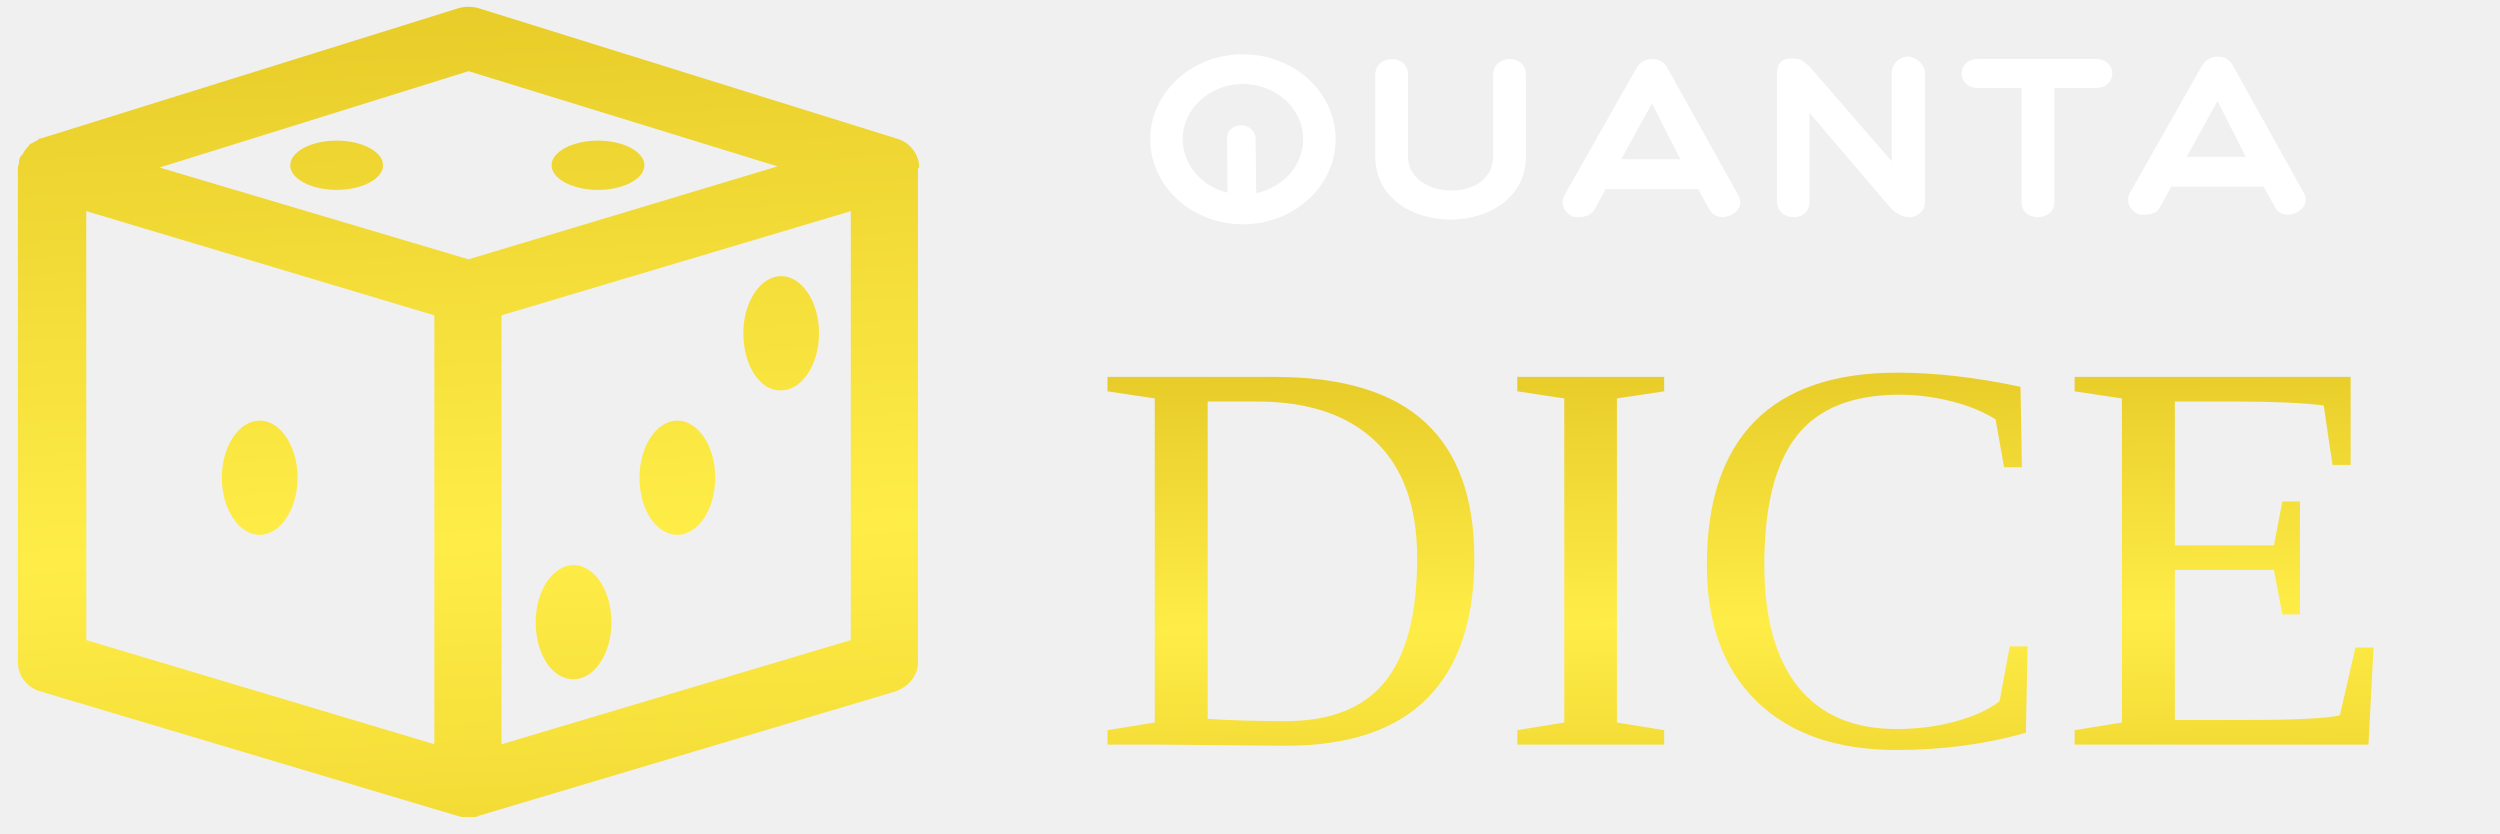
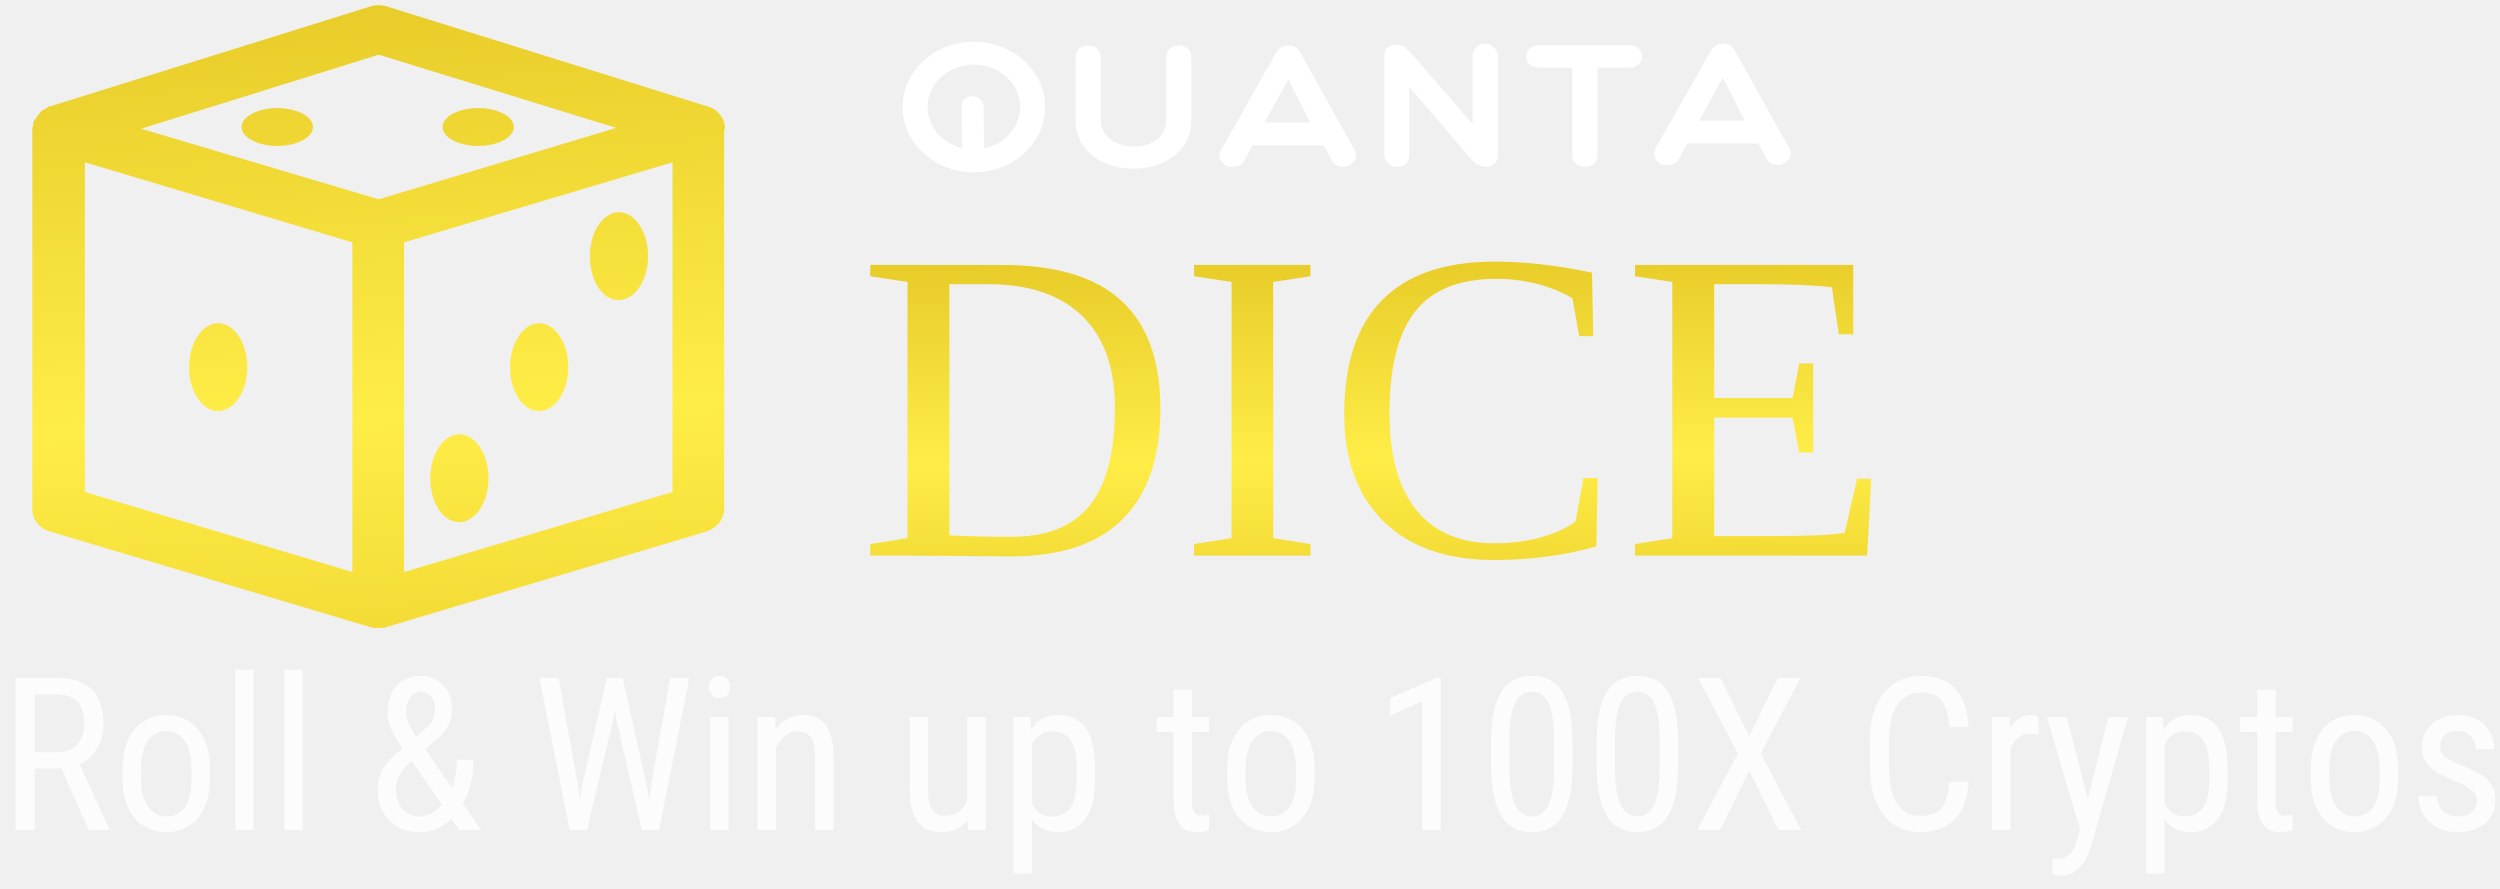
- <svg xmlns="http://www.w3.org/2000/svg" width="138" height="46" viewBox="0 0 138 46">
+ <svg xmlns="http://www.w3.org/2000/svg" width="152px" height="54px" viewBox="0 0 152 54" version="1.1">
  <defs>
-     <linearGradient id="a" x1="69.897%" x2="82.593%" y1="-63.167%" y2="174.463%">
-       <stop offset="0%" stop-color="#D3AE0D" />
-       <stop offset="53.769%" stop-color="#FFED47" />
-       <stop offset="100%" stop-color="#DAB511" />
-       <stop offset="100%" stop-color="#D9B310" />
+     <linearGradient x1="69.897%" y1="-63.167%" x2="82.593%" y2="174.463%" id="linearGradient-1">
+       <stop stop-color="#D3AE0D" offset="0%" />
+       <stop stop-color="#FFED47" offset="53.769%" />
+       <stop stop-color="#DAB511" offset="100%" />
+       <stop stop-color="#D9B310" offset="100%" />
    </linearGradient>
  </defs>
-   <g fill="none" fill-rule="evenodd">
-     <g fill="#FFF">
-       <path d="M88.038 11.533c-.22.424-.732.511-1.23.424-.442-.224-.719-.674-.442-1.197l3.967-6.998c.373-.661 1.369-.686 1.714 0l3.898 6.998c.567.973-1.105 1.746-1.603.773l-.608-1.098h-5.101l-.595 1.098zm1.452-2.744h3.262L91.19 5.708l-1.7 3.08zM98.087 11.115v-6.99c0-.455.11-.898.823-.898.494 0 .603.114.974.443l4.538 5.233V3.998c0-.417.398-.872.864-.872.493 0 .973.455.973.872v7.117c0 .557-.37.772-.726.873-.48 0-.713-.101-1.111-.443l-4.538-5.31v4.88c0 .557-.37.873-.864.873s-.933-.316-.933-.873zM111.587 11.163V4.855h-2.405c-1.195 0-1.195-1.598 0-1.598h6.5c1.223 0 1.223 1.598 0 1.598h-2.281v6.308c0 1.087-1.814 1.112-1.814 0zM82.423 8.626V4.12c0-1.107 1.806-1.195 1.806 0v4.506c0 4.656-8.314 4.656-8.314 0V4.12c0-1.12 1.806-1.17 1.806 0v4.506c0 2.453 4.702 2.602 4.702 0zM119.254 11.403c-.221.424-.733.511-1.23.424-.443-.225-.72-.674-.443-1.198l3.968-6.998c.373-.66 1.368-.686 1.714 0l3.898 6.998c.567.973-1.106 1.747-1.603.774l-.609-1.098h-5.1l-.595 1.098zm1.452-2.745h3.262l-1.562-3.08-1.7 3.08zM68.61 12.379c-2.826 0-5.117-2.1-5.117-4.692 0-2.59 2.29-4.691 5.116-4.691 2.826 0 5.117 2.1 5.117 4.691 0 2.591-2.291 4.692-5.117 4.692zm0-1.642c1.836 0 3.325-1.366 3.325-3.05 0-1.684-1.49-3.05-3.326-3.05s-3.325 1.366-3.325 3.05c0 1.684 1.489 3.05 3.325 3.05z" />
-       <path d="M67.728 7.64c-.015-.394.327-.719.763-.724.437-.006.803.309.817.704l.04 3.437c.015.395-.327.72-.763.725-.437.006-.802-.31-.817-.704l-.04-3.437z" />
+   <g id="Dice" stroke="none" stroke-width="1" fill="none" fill-rule="evenodd">
+     <g id="quanta_dice" transform="translate(-32, -10)">
+       <g id="header">
+         <g id="logo" transform="translate(31.83218, 10)">
+           <g transform="translate(54.66148, 2.155458)" fill="#FFFFFF" id="Group-34">
+             <g transform="translate(0.371019, 0.306014)">
+               <g id="quanta" transform="translate(0.014563, 0.074786)">
+                 <path d="M20.779,7.227 C20.592,7.586 20.159,7.66 19.738,7.586 C19.363,7.396 19.129,7.016 19.363,6.573 L22.722,0.648 C23.038,0.089 23.881,0.068 24.173,0.648 L27.473,6.573 C27.953,7.396 26.537,8.051 26.116,7.227 L25.601,6.298 L21.283,6.298 L20.779,7.227 Z M22.008,4.904 L24.77,4.904 L23.448,2.296 L22.008,4.904 Z" id="Combined-Shape-Copy-67" />
+                 <path d="M29.287,6.874 L29.287,0.956 C29.287,0.57 29.38,0.196 29.983,0.196 C30.401,0.196 30.494,0.292 30.807,0.57 L34.649,5.001 L34.649,0.849 C34.649,0.496 34.986,0.11 35.381,0.11 C35.799,0.11 36.205,0.496 36.205,0.849 L36.205,6.874 C36.205,7.345 35.891,7.527 35.59,7.612 C35.183,7.612 34.986,7.527 34.649,7.238 L30.807,2.743 L30.807,6.874 C30.807,7.345 30.494,7.612 30.076,7.612 C29.658,7.612 29.287,7.345 29.287,6.874 Z" id="Path-Copy-22" />
+                 <path d="M40.715,6.914 L40.715,1.574 L38.679,1.574 C37.667,1.574 37.667,0.221 38.679,0.221 L44.182,0.221 C45.217,0.221 45.217,1.574 44.182,1.574 L42.251,1.574 L42.251,6.914 C42.251,7.834 40.715,7.855 40.715,6.914 Z" id="Path-Copy-21" />
+                 <path d="M16.025,4.767 L16.025,0.952 C16.025,0.014 17.554,-0.06 17.554,0.952 L17.554,4.767 C17.554,8.708 10.516,8.708 10.516,4.767 L10.516,0.952 C10.516,0.004 12.045,-0.039 12.045,0.952 L12.045,4.767 C12.045,6.843 16.025,6.969 16.025,4.767 Z" id="UANTA-Copy-16" />
+                 <path d="M47.206,7.117 C47.019,7.476 46.586,7.55 46.164,7.476 C45.79,7.286 45.556,6.906 45.79,6.462 L49.149,0.538 C49.465,-0.022 50.307,-0.043 50.6,0.538 L53.9,6.462 C54.38,7.286 52.964,7.941 52.542,7.117 L52.027,6.188 L47.709,6.188 L47.206,7.117 Z M48.435,4.794 L51.196,4.794 L49.874,2.185 L48.435,4.794 Z" id="Combined-Shape-Copy-64" />
+                 <g id="Group-9">
+                   <path d="M4.331,7.943 C1.939,7.943 1.10134124e-13,6.165 1.10134124e-13,3.972 C1.10134124e-13,1.778 1.939,-1.42108547e-14 4.331,-1.42108547e-14 C6.723,-1.42108547e-14 8.663,1.778 8.663,3.972 C8.663,6.165 6.723,7.943 4.331,7.943 Z M4.331,6.553 C5.886,6.553 7.147,5.397 7.147,3.972 C7.147,2.546 5.886,1.39 4.331,1.39 C2.776,1.39 1.516,2.546 1.516,3.972 C1.516,5.397 2.776,6.553 4.331,6.553 Z" id="Combined-Shape-Copy-66" />
+                   <path d="M3.02,4.379 C2.863,4.084 3.003,3.711 3.333,3.544 C3.663,3.378 4.058,3.482 4.215,3.777 L5.522,6.377 C5.679,6.672 5.54,7.046 5.21,7.212 C4.88,7.379 4.484,7.275 4.327,6.98 L3.02,4.379 Z" id="Path-6-Copy-25" transform="translate(4.271132, 5.378162) rotate(26) translate(-4.271132, -5.378162) " />
+                 </g>
+               </g>
+             </g>
+           </g>
+           <text id="DICE" fill="url(#linearGradient-1)" font-family="Assassin$" font-size="27" font-weight="normal">
+             <tspan x="52.295" y="33.783">DICE</tspan>
+           </text>
+           <path d="M44.251,7.827 C44.251,7.199 43.794,6.623 43.166,6.466 L23.704,0.396 C23.362,0.291 23.02,0.291 22.677,0.396 L3.215,6.466 C3.215,6.466 3.158,6.466 3.158,6.466 C3.158,6.466 3.101,6.466 3.101,6.519 C2.987,6.571 2.93,6.623 2.816,6.676 C2.816,6.676 2.816,6.676 2.816,6.676 C2.816,6.676 2.816,6.676 2.816,6.676 C2.702,6.728 2.644,6.78 2.587,6.885 C2.587,6.885 2.53,6.937 2.53,6.937 C2.473,6.99 2.416,7.094 2.359,7.199 C2.359,7.199 2.359,7.199 2.359,7.199 C2.245,7.304 2.188,7.408 2.188,7.513 C2.188,7.513 2.188,7.565 2.188,7.565 C2.188,7.67 2.131,7.775 2.131,7.827 C2.131,7.827 2.131,7.827 2.131,7.827 L2.131,30.958 C2.131,31.586 2.587,32.162 3.215,32.319 L22.677,38.128 C22.677,38.128 22.677,38.128 22.677,38.128 C22.734,38.128 22.791,38.18 22.905,38.18 C22.905,38.18 22.905,38.18 22.962,38.18 C23.02,38.18 23.134,38.18 23.191,38.18 C23.248,38.18 23.362,38.18 23.419,38.18 C23.419,38.18 23.476,38.18 23.476,38.18 C23.533,38.18 23.59,38.18 23.647,38.128 C23.647,38.128 23.647,38.128 23.647,38.128 L43.109,32.319 C43.737,32.11 44.194,31.586 44.194,30.958 L44.194,7.827 C44.251,7.879 44.251,7.879 44.251,7.827 C44.251,7.827 44.251,7.827 44.251,7.827 Z M23.191,3.326 L37.63,7.775 L23.191,12.118 L8.751,7.827 L23.191,3.326 Z M5.327,9.868 L21.593,14.735 L21.593,34.779 L5.327,29.912 L5.327,9.868 Z M41.055,29.912 L24.732,34.779 L24.732,14.735 L41.055,9.868 L41.055,29.912 Z M15.201,22.323 C15.201,23.789 14.402,24.992 13.431,24.992 C12.461,24.992 11.662,23.789 11.662,22.323 C11.662,20.858 12.461,19.654 13.431,19.654 C14.402,19.654 15.201,20.858 15.201,22.323 Z M19.196,7.722 C19.196,8.35 18.225,8.874 17.027,8.874 C15.828,8.874 14.858,8.35 14.858,7.722 C14.858,7.094 15.828,6.571 17.027,6.571 C18.225,6.571 19.196,7.094 19.196,7.722 Z M27.072,7.722 C27.072,7.094 28.042,6.571 29.24,6.571 C30.439,6.571 31.409,7.094 31.409,7.722 C31.409,8.35 30.439,8.874 29.24,8.874 C28.042,8.874 27.072,8.35 27.072,7.722 Z M26.33,29.074 C26.33,27.609 27.129,26.405 28.099,26.405 C29.069,26.405 29.868,27.609 29.868,29.074 C29.868,30.54 29.069,31.743 28.099,31.743 C27.072,31.743 26.33,30.54 26.33,29.074 Z M31.181,22.323 C31.181,20.858 31.98,19.654 32.95,19.654 C33.92,19.654 34.719,20.858 34.719,22.323 C34.719,23.789 33.92,24.992 32.95,24.992 C31.98,24.992 31.181,23.841 31.181,22.323 Z M36.032,15.572 C36.032,14.107 36.831,12.903 37.801,12.903 C38.772,12.903 39.571,14.107 39.571,15.572 C39.571,17.038 38.772,18.241 37.801,18.241 C36.831,18.294 36.032,17.09 36.032,15.572 Z" id="Shape" fill="url(#linearGradient-1)" fill-rule="nonzero" />
+           <path d="M3.907,46.727 L2.282,46.727 L2.282,50.466 L1.114,50.466 L1.114,41.224 L3.703,41.224 C4.609,41.224 5.295,41.46 5.76,41.932 C6.226,42.404 6.458,43.094 6.458,44.004 C6.458,44.576 6.332,45.074 6.081,45.499 C5.829,45.924 5.472,46.245 5.011,46.461 L6.801,50.39 L6.801,50.466 L5.551,50.466 L3.907,46.727 Z M2.282,45.731 L3.691,45.731 C3.957,45.731 4.19,45.685 4.389,45.594 C4.588,45.503 4.754,45.381 4.887,45.226 C5.021,45.072 5.121,44.89 5.189,44.68 C5.257,44.471 5.29,44.245 5.29,44.004 C5.29,43.738 5.261,43.495 5.202,43.277 C5.142,43.059 5.049,42.872 4.922,42.716 C4.795,42.559 4.631,42.438 4.43,42.354 C4.229,42.269 3.987,42.227 3.703,42.227 L2.282,42.227 L2.282,45.731 Z M7.62,46.715 C7.62,46.177 7.689,45.706 7.826,45.302 C7.964,44.898 8.152,44.561 8.391,44.29 C8.63,44.019 8.911,43.815 9.232,43.677 C9.554,43.54 9.899,43.471 10.267,43.471 C10.639,43.471 10.988,43.54 11.314,43.677 C11.64,43.815 11.923,44.019 12.162,44.29 C12.401,44.561 12.589,44.898 12.727,45.302 C12.864,45.706 12.933,46.177 12.933,46.715 L12.933,47.362 C12.933,47.895 12.864,48.364 12.727,48.768 C12.589,49.172 12.401,49.51 12.162,49.781 C11.923,50.051 11.642,50.255 11.321,50.39 C10.999,50.525 10.652,50.593 10.28,50.593 C9.907,50.593 9.559,50.525 9.235,50.39 C8.912,50.255 8.63,50.051 8.391,49.781 C8.152,49.51 7.964,49.172 7.826,48.768 C7.689,48.364 7.62,47.895 7.62,47.362 L7.62,46.715 Z M8.743,47.362 C8.743,47.743 8.783,48.075 8.861,48.359 C8.939,48.642 9.047,48.878 9.185,49.066 C9.322,49.255 9.484,49.397 9.67,49.492 C9.856,49.587 10.06,49.635 10.28,49.635 C11.299,49.635 11.809,48.877 11.809,47.362 L11.809,46.715 C11.809,46.338 11.77,46.008 11.692,45.724 C11.614,45.441 11.506,45.204 11.368,45.014 C11.231,44.823 11.068,44.679 10.879,44.582 C10.691,44.485 10.487,44.436 10.267,44.436 C10.051,44.436 9.85,44.485 9.664,44.582 C9.478,44.679 9.317,44.823 9.181,45.014 C9.046,45.204 8.939,45.441 8.861,45.724 C8.783,46.008 8.743,46.338 8.743,46.715 L8.743,47.362 Z M15.593,50.466 L14.469,50.466 L14.469,40.716 L15.593,40.716 L15.593,50.466 Z M18.57,50.466 L17.446,50.466 L17.446,40.716 L18.57,40.716 L18.57,50.466 Z M23.127,47.984 C23.127,47.713 23.164,47.465 23.238,47.238 C23.312,47.012 23.416,46.8 23.549,46.604 C23.683,46.407 23.842,46.217 24.029,46.035 C24.215,45.854 24.42,45.669 24.644,45.483 C24.509,45.293 24.385,45.109 24.273,44.931 C24.161,44.753 24.065,44.578 23.984,44.404 C23.904,44.231 23.842,44.057 23.8,43.884 C23.758,43.71 23.737,43.53 23.737,43.344 C23.737,42.984 23.784,42.665 23.879,42.386 C23.975,42.106 24.11,41.871 24.286,41.681 C24.461,41.491 24.672,41.346 24.917,41.246 C25.163,41.147 25.436,41.097 25.736,41.097 C26.032,41.097 26.299,41.15 26.536,41.256 C26.773,41.361 26.974,41.503 27.139,41.681 C27.304,41.859 27.431,42.066 27.52,42.303 C27.609,42.54 27.653,42.79 27.653,43.052 C27.653,43.276 27.629,43.481 27.58,43.665 C27.532,43.849 27.463,44.022 27.374,44.185 C27.285,44.348 27.175,44.5 27.044,44.642 C26.913,44.784 26.764,44.925 26.599,45.064 L26.022,45.559 L27.647,47.902 C27.744,47.656 27.818,47.392 27.869,47.108 C27.92,46.825 27.945,46.522 27.945,46.201 L28.948,46.201 C28.948,46.721 28.896,47.201 28.793,47.641 C28.689,48.082 28.525,48.481 28.301,48.841 L29.431,50.466 L28.085,50.466 L27.615,49.787 C27.484,49.922 27.34,50.041 27.183,50.142 C27.027,50.244 26.864,50.329 26.695,50.396 C26.525,50.464 26.354,50.514 26.181,50.545 C26.007,50.577 25.838,50.593 25.673,50.593 C25.279,50.593 24.925,50.529 24.609,50.399 C24.294,50.27 24.028,50.091 23.81,49.86 C23.592,49.629 23.424,49.354 23.305,49.035 C23.187,48.715 23.127,48.365 23.127,47.984 Z M25.673,49.635 C25.914,49.635 26.151,49.575 26.384,49.457 C26.616,49.338 26.834,49.165 27.037,48.936 L25.203,46.264 L25.013,46.423 C24.835,46.592 24.695,46.756 24.594,46.915 C24.492,47.073 24.415,47.22 24.362,47.356 C24.309,47.491 24.276,47.613 24.264,47.721 C24.251,47.829 24.244,47.917 24.244,47.984 C24.244,48.208 24.274,48.421 24.333,48.622 C24.393,48.823 24.481,48.999 24.6,49.149 C24.718,49.299 24.867,49.418 25.044,49.504 C25.222,49.591 25.431,49.635 25.673,49.635 Z M24.854,43.306 C24.854,43.535 24.911,43.769 25.025,44.011 C25.139,44.252 25.288,44.508 25.47,44.779 L25.958,44.36 C26.068,44.271 26.166,44.182 26.25,44.093 C26.335,44.004 26.405,43.909 26.46,43.807 C26.515,43.706 26.556,43.595 26.584,43.474 C26.611,43.354 26.625,43.213 26.625,43.052 C26.625,42.925 26.605,42.802 26.565,42.684 C26.524,42.565 26.466,42.461 26.39,42.37 C26.314,42.279 26.221,42.205 26.111,42.148 C26.001,42.09 25.874,42.062 25.73,42.062 C25.586,42.062 25.459,42.095 25.349,42.16 C25.239,42.226 25.148,42.316 25.076,42.43 C25.004,42.544 24.949,42.677 24.911,42.827 C24.873,42.977 24.854,43.137 24.854,43.306 Z M35.277,47.553 L35.397,48.587 L35.581,47.673 L37.06,41.224 L38.032,41.224 L39.466,47.673 L39.65,48.613 L39.784,47.546 L40.913,41.224 L42.075,41.224 L40.234,50.466 L39.187,50.466 L37.644,43.731 L37.549,43.185 L37.454,43.731 L35.854,50.466 L34.801,50.466 L32.966,41.224 L34.128,41.224 L35.277,47.553 Z M44.468,50.466 L43.345,50.466 L43.345,43.598 L44.468,43.598 L44.468,50.466 Z M43.281,41.776 C43.281,41.586 43.334,41.425 43.44,41.294 C43.546,41.163 43.704,41.097 43.916,41.097 C44.127,41.097 44.287,41.164 44.395,41.297 C44.503,41.43 44.557,41.59 44.557,41.776 C44.557,41.967 44.504,42.125 44.398,42.252 C44.292,42.379 44.132,42.443 43.916,42.443 C43.704,42.443 43.546,42.379 43.44,42.252 C43.334,42.125 43.281,41.967 43.281,41.776 Z M47.293,43.598 L47.325,44.341 C47.532,44.066 47.776,43.852 48.058,43.7 C48.339,43.547 48.651,43.471 48.994,43.471 C49.273,43.471 49.527,43.517 49.756,43.608 C49.984,43.698 50.179,43.844 50.34,44.045 C50.5,44.247 50.624,44.505 50.711,44.82 C50.798,45.135 50.841,45.517 50.841,45.966 L50.841,50.466 L49.724,50.466 L49.724,45.953 C49.724,45.416 49.634,45.034 49.454,44.807 C49.274,44.581 49.005,44.468 48.645,44.468 C48.366,44.468 48.115,44.561 47.893,44.747 C47.671,44.933 47.492,45.176 47.356,45.477 L47.356,50.466 L46.233,50.466 L46.233,43.598 L47.293,43.598 Z M59.004,49.863 C58.827,50.096 58.603,50.276 58.335,50.403 C58.066,50.53 57.745,50.593 57.373,50.593 C57.089,50.593 56.831,50.545 56.598,50.45 C56.366,50.355 56.167,50.205 56.002,50 C55.837,49.794 55.709,49.53 55.618,49.206 C55.527,48.882 55.481,48.492 55.481,48.035 L55.481,43.598 L56.598,43.598 L56.598,48.048 C56.598,48.357 56.627,48.612 56.684,48.813 C56.741,49.014 56.815,49.172 56.906,49.289 C56.997,49.405 57.101,49.485 57.217,49.53 C57.334,49.574 57.449,49.597 57.563,49.597 C57.936,49.597 58.234,49.514 58.458,49.349 C58.683,49.184 58.854,48.962 58.973,48.682 L58.973,43.598 L60.096,43.598 L60.096,50.466 L59.03,50.466 L59.004,49.863 Z M66.748,47.362 C66.748,48.45 66.553,49.26 66.161,49.793 C65.77,50.327 65.216,50.593 64.501,50.593 C64.142,50.593 63.832,50.526 63.571,50.393 C63.311,50.26 63.09,50.066 62.908,49.812 L62.908,53.107 L61.791,53.107 L61.791,43.598 L62.806,43.598 L62.864,44.36 C63.046,44.072 63.269,43.852 63.533,43.7 C63.798,43.547 64.114,43.471 64.482,43.471 C64.85,43.471 65.175,43.535 65.457,43.661 C65.738,43.788 65.974,43.984 66.164,44.249 C66.355,44.513 66.5,44.851 66.599,45.261 C66.699,45.672 66.748,46.158 66.748,46.721 L66.748,47.362 Z M65.631,46.721 C65.631,45.951 65.513,45.383 65.276,45.017 C65.039,44.651 64.658,44.468 64.133,44.468 C63.841,44.468 63.595,44.543 63.394,44.693 C63.193,44.843 63.031,45.037 62.908,45.274 L62.908,48.847 C63.031,49.08 63.189,49.27 63.384,49.416 C63.579,49.562 63.833,49.635 64.146,49.635 C64.658,49.635 65.033,49.448 65.273,49.076 C65.512,48.704 65.631,48.132 65.631,47.362 L65.631,46.721 Z M72.645,41.935 L72.645,43.598 L73.68,43.598 L73.68,44.506 L72.645,44.506 L72.645,48.765 C72.645,48.943 72.662,49.086 72.696,49.193 C72.73,49.301 72.774,49.385 72.829,49.444 C72.884,49.503 72.947,49.543 73.017,49.562 C73.087,49.581 73.16,49.59 73.236,49.59 C73.312,49.59 73.396,49.581 73.49,49.562 C73.583,49.543 73.648,49.527 73.686,49.514 L73.674,50.466 C73.598,50.492 73.497,50.519 73.372,50.549 C73.247,50.578 73.088,50.593 72.893,50.593 C72.711,50.593 72.537,50.562 72.372,50.501 C72.207,50.44 72.062,50.337 71.938,50.193 C71.813,50.049 71.713,49.86 71.639,49.625 C71.565,49.39 71.528,49.101 71.528,48.759 L71.528,44.506 L70.481,44.506 L70.481,43.598 L71.528,43.598 L71.528,41.935 L72.645,41.935 Z M74.778,46.715 C74.778,46.177 74.847,45.706 74.984,45.302 C75.122,44.898 75.31,44.561 75.549,44.29 C75.789,44.019 76.069,43.815 76.39,43.677 C76.712,43.54 77.057,43.471 77.425,43.471 C77.798,43.471 78.147,43.54 78.473,43.677 C78.798,43.815 79.081,44.019 79.32,44.29 C79.559,44.561 79.747,44.898 79.885,45.302 C80.022,45.706 80.091,46.177 80.091,46.715 L80.091,47.362 C80.091,47.895 80.022,48.364 79.885,48.768 C79.747,49.172 79.559,49.51 79.32,49.781 C79.081,50.051 78.8,50.255 78.479,50.39 C78.157,50.525 77.81,50.593 77.438,50.593 C77.065,50.593 76.717,50.525 76.394,50.39 C76.07,50.255 75.789,50.051 75.549,49.781 C75.31,49.51 75.122,49.172 74.984,48.768 C74.847,48.364 74.778,47.895 74.778,47.362 L74.778,46.715 Z M75.902,47.362 C75.902,47.743 75.941,48.075 76.019,48.359 C76.097,48.642 76.205,48.878 76.343,49.066 C76.48,49.255 76.642,49.397 76.828,49.492 C77.015,49.587 77.218,49.635 77.438,49.635 C78.458,49.635 78.968,48.877 78.968,47.362 L78.968,46.715 C78.968,46.338 78.928,46.008 78.85,45.724 C78.772,45.441 78.664,45.204 78.526,45.014 C78.389,44.823 78.226,44.679 78.038,44.582 C77.849,44.485 77.645,44.436 77.425,44.436 C77.209,44.436 77.008,44.485 76.822,44.582 C76.636,44.679 76.475,44.823 76.34,45.014 C76.204,45.204 76.097,45.441 76.019,45.724 C75.941,46.008 75.902,46.338 75.902,46.715 L75.902,47.362 Z M87.765,50.466 L86.636,50.466 L86.636,42.639 L84.693,43.509 L84.693,42.443 L87.588,41.18 L87.765,41.18 L87.765,50.466 Z M95.776,46.524 C95.776,47.282 95.718,47.92 95.602,48.438 C95.485,48.956 95.32,49.375 95.107,49.695 C94.893,50.014 94.634,50.244 94.329,50.384 C94.024,50.523 93.684,50.593 93.307,50.593 C92.935,50.593 92.596,50.523 92.291,50.384 C91.987,50.244 91.725,50.014 91.507,49.695 C91.289,49.375 91.121,48.956 91.003,48.438 C90.884,47.92 90.825,47.282 90.825,46.524 L90.825,45.115 C90.825,44.358 90.884,43.723 91.003,43.211 C91.121,42.699 91.288,42.286 91.504,41.973 C91.72,41.66 91.979,41.436 92.282,41.3 C92.584,41.165 92.922,41.097 93.294,41.097 C93.671,41.097 94.012,41.165 94.316,41.3 C94.621,41.436 94.881,41.66 95.097,41.973 C95.313,42.286 95.48,42.699 95.598,43.211 C95.717,43.723 95.776,44.358 95.776,45.115 L95.776,46.524 Z M94.653,44.918 C94.653,44.398 94.623,43.956 94.564,43.592 C94.505,43.228 94.418,42.933 94.304,42.706 C94.189,42.48 94.048,42.316 93.878,42.214 C93.709,42.113 93.514,42.062 93.294,42.062 C93.078,42.062 92.887,42.113 92.72,42.214 C92.553,42.316 92.412,42.48 92.298,42.706 C92.183,42.933 92.096,43.228 92.034,43.592 C91.973,43.956 91.942,44.398 91.942,44.918 L91.942,46.708 C91.942,47.225 91.973,47.668 92.034,48.038 C92.096,48.408 92.184,48.712 92.301,48.949 C92.417,49.186 92.56,49.36 92.729,49.47 C92.899,49.58 93.091,49.635 93.307,49.635 C93.527,49.635 93.722,49.58 93.891,49.47 C94.06,49.36 94.201,49.186 94.313,48.949 C94.425,48.712 94.51,48.408 94.567,48.038 C94.624,47.668 94.653,47.225 94.653,46.708 L94.653,44.918 Z M102.194,46.524 C102.194,47.282 102.136,47.92 102.019,48.438 C101.903,48.956 101.738,49.375 101.524,49.695 C101.31,50.014 101.051,50.244 100.746,50.384 C100.442,50.523 100.101,50.593 99.724,50.593 C99.352,50.593 99.014,50.523 98.709,50.384 C98.404,50.244 98.143,50.014 97.925,49.695 C97.707,49.375 97.539,48.956 97.42,48.438 C97.302,47.92 97.243,47.282 97.243,46.524 L97.243,45.115 C97.243,44.358 97.302,43.723 97.42,43.211 C97.539,42.699 97.706,42.286 97.922,41.973 C98.138,41.66 98.397,41.436 98.699,41.3 C99.002,41.165 99.339,41.097 99.712,41.097 C100.088,41.097 100.429,41.165 100.734,41.3 C101.038,41.436 101.299,41.66 101.514,41.973 C101.73,42.286 101.897,42.699 102.016,43.211 C102.134,43.723 102.194,44.358 102.194,45.115 L102.194,46.524 Z M101.07,44.918 C101.07,44.398 101.041,43.956 100.981,43.592 C100.922,43.228 100.835,42.933 100.721,42.706 C100.607,42.48 100.465,42.316 100.296,42.214 C100.126,42.113 99.932,42.062 99.712,42.062 C99.496,42.062 99.304,42.113 99.137,42.214 C98.97,42.316 98.829,42.48 98.715,42.706 C98.601,42.933 98.513,43.228 98.452,43.592 C98.39,43.956 98.36,44.398 98.36,44.918 L98.36,46.708 C98.36,47.225 98.39,47.668 98.452,48.038 C98.513,48.408 98.602,48.712 98.718,48.949 C98.835,49.186 98.978,49.36 99.147,49.47 C99.316,49.58 99.509,49.635 99.724,49.635 C99.945,49.635 100.139,49.58 100.308,49.47 C100.478,49.36 100.618,49.186 100.731,48.949 C100.843,48.712 100.927,48.408 100.984,48.038 C101.042,47.668 101.07,47.225 101.07,46.708 L101.07,44.918 Z M106.523,44.766 L108.262,41.224 L109.627,41.224 L107.221,45.807 L109.678,50.466 L108.3,50.466 L106.523,46.861 L104.739,50.466 L103.362,50.466 L105.831,45.807 L103.412,41.224 L104.771,41.224 L106.523,44.766 Z M119.859,47.534 C119.834,48.012 119.754,48.439 119.621,48.816 C119.488,49.192 119.299,49.513 119.053,49.777 C118.808,50.042 118.504,50.244 118.142,50.384 C117.78,50.523 117.36,50.593 116.882,50.593 C116.417,50.593 115.998,50.502 115.625,50.32 C115.253,50.138 114.936,49.878 114.673,49.539 C114.411,49.201 114.209,48.792 114.067,48.314 C113.925,47.836 113.854,47.299 113.854,46.702 L113.854,44.994 C113.854,44.402 113.925,43.866 114.067,43.385 C114.209,42.905 114.414,42.496 114.683,42.157 C114.951,41.819 115.28,41.557 115.67,41.373 C116.059,41.189 116.499,41.097 116.99,41.097 C117.439,41.097 117.835,41.165 118.18,41.3 C118.525,41.436 118.818,41.634 119.059,41.897 C119.301,42.159 119.489,42.483 119.624,42.868 C119.76,43.253 119.838,43.695 119.859,44.195 L118.685,44.195 C118.66,43.831 118.611,43.518 118.539,43.255 C118.467,42.993 118.363,42.776 118.228,42.605 C118.092,42.433 117.923,42.306 117.72,42.224 C117.517,42.141 117.274,42.1 116.99,42.1 C116.652,42.1 116.36,42.169 116.114,42.306 C115.869,42.444 115.666,42.637 115.505,42.887 C115.344,43.137 115.224,43.439 115.146,43.795 C115.068,44.15 115.029,44.546 115.029,44.982 L115.029,46.702 C115.029,47.108 115.061,47.487 115.127,47.838 C115.193,48.189 115.298,48.496 115.444,48.759 C115.59,49.021 115.782,49.227 116.019,49.378 C116.256,49.528 116.544,49.603 116.882,49.603 C117.2,49.603 117.467,49.564 117.685,49.485 C117.903,49.407 118.081,49.284 118.218,49.117 C118.356,48.95 118.461,48.736 118.533,48.476 C118.605,48.216 118.655,47.902 118.685,47.534 L119.859,47.534 Z M124.112,44.652 C124.023,44.635 123.941,44.623 123.865,44.617 C123.788,44.61 123.702,44.607 123.604,44.607 C123.3,44.607 123.049,44.692 122.852,44.861 C122.655,45.03 122.504,45.261 122.398,45.553 L122.398,50.466 L121.275,50.466 L121.275,43.598 L122.367,43.598 L122.386,44.296 C122.525,44.042 122.7,43.841 122.909,43.693 C123.119,43.545 123.369,43.471 123.661,43.471 C123.695,43.471 123.734,43.474 123.779,43.481 C123.823,43.487 123.867,43.494 123.909,43.503 C123.951,43.511 123.99,43.521 124.026,43.531 C124.062,43.542 124.089,43.551 124.106,43.56 L124.112,44.652 Z M127.108,48.6 L128.359,43.598 L129.552,43.598 L127.28,51.526 C127.229,51.695 127.158,51.88 127.067,52.078 C126.976,52.277 126.861,52.462 126.721,52.634 C126.581,52.805 126.413,52.949 126.216,53.066 C126.02,53.182 125.792,53.24 125.534,53.24 C125.492,53.24 125.443,53.236 125.388,53.227 C125.333,53.219 125.278,53.209 125.223,53.199 C125.168,53.188 125.116,53.178 125.067,53.167 C125.019,53.156 124.98,53.147 124.95,53.139 L124.95,52.186 C124.975,52.195 125.017,52.201 125.074,52.205 C125.131,52.21 125.172,52.212 125.198,52.212 C125.363,52.212 125.509,52.193 125.636,52.155 C125.763,52.117 125.876,52.054 125.975,51.967 C126.075,51.881 126.161,51.765 126.235,51.621 C126.309,51.478 126.376,51.3 126.435,51.088 L126.632,50.409 L124.614,43.598 L125.839,43.598 L127.108,48.6 Z M135.608,47.362 C135.608,48.45 135.412,49.26 135.021,49.793 C134.629,50.327 134.076,50.593 133.361,50.593 C133.001,50.593 132.691,50.526 132.431,50.393 C132.171,50.26 131.949,50.066 131.767,49.812 L131.767,53.107 L130.65,53.107 L130.65,43.598 L131.666,43.598 L131.723,44.36 C131.905,44.072 132.128,43.852 132.393,43.7 C132.657,43.547 132.973,43.471 133.342,43.471 C133.71,43.471 134.035,43.535 134.316,43.661 C134.597,43.788 134.833,43.984 135.024,44.249 C135.214,44.513 135.359,44.851 135.459,45.261 C135.558,45.672 135.608,46.158 135.608,46.721 L135.608,47.362 Z M134.491,46.721 C134.491,45.951 134.372,45.383 134.135,45.017 C133.898,44.651 133.517,44.468 132.993,44.468 C132.701,44.468 132.454,44.543 132.253,44.693 C132.052,44.843 131.89,45.037 131.767,45.274 L131.767,48.847 C131.89,49.08 132.049,49.27 132.244,49.416 C132.438,49.562 132.692,49.635 133.005,49.635 C133.517,49.635 133.893,49.448 134.132,49.076 C134.371,48.704 134.491,48.132 134.491,47.362 L134.491,46.721 Z M138.528,41.935 L138.528,43.598 L139.562,43.598 L139.562,44.506 L138.528,44.506 L138.528,48.765 C138.528,48.943 138.545,49.086 138.578,49.193 C138.612,49.301 138.657,49.385 138.712,49.444 C138.767,49.503 138.829,49.543 138.899,49.562 C138.969,49.581 139.042,49.59 139.118,49.59 C139.194,49.59 139.279,49.581 139.372,49.562 C139.465,49.543 139.531,49.527 139.569,49.514 L139.556,50.466 C139.48,50.492 139.379,50.519 139.254,50.549 C139.13,50.578 138.97,50.593 138.775,50.593 C138.593,50.593 138.42,50.562 138.255,50.501 C138.09,50.44 137.945,50.337 137.82,50.193 C137.695,50.049 137.596,49.86 137.522,49.625 C137.448,49.39 137.41,49.101 137.41,48.759 L137.41,44.506 L136.363,44.506 L136.363,43.598 L137.41,43.598 L137.41,41.935 L138.528,41.935 Z M140.66,46.715 C140.66,46.177 140.729,45.706 140.867,45.302 C141.004,44.898 141.193,44.561 141.432,44.29 C141.671,44.019 141.951,43.815 142.273,43.677 C142.594,43.54 142.939,43.471 143.307,43.471 C143.68,43.471 144.029,43.54 144.355,43.677 C144.681,43.815 144.963,44.019 145.202,44.29 C145.441,44.561 145.63,44.898 145.767,45.302 C145.905,45.706 145.973,46.177 145.973,46.715 L145.973,47.362 C145.973,47.895 145.905,48.364 145.767,48.768 C145.63,49.172 145.441,49.51 145.202,49.781 C144.963,50.051 144.683,50.255 144.361,50.39 C144.04,50.525 143.693,50.593 143.32,50.593 C142.948,50.593 142.6,50.525 142.276,50.39 C141.952,50.255 141.671,50.051 141.432,49.781 C141.193,49.51 141.004,49.172 140.867,48.768 C140.729,48.364 140.66,47.895 140.66,47.362 L140.66,46.715 Z M141.784,47.362 C141.784,47.743 141.823,48.075 141.901,48.359 C141.98,48.642 142.088,48.878 142.225,49.066 C142.363,49.255 142.525,49.397 142.711,49.492 C142.897,49.587 143.1,49.635 143.32,49.635 C144.34,49.635 144.85,48.877 144.85,47.362 L144.85,46.715 C144.85,46.338 144.811,46.008 144.733,45.724 C144.654,45.441 144.546,45.204 144.409,45.014 C144.271,44.823 144.108,44.679 143.92,44.582 C143.732,44.485 143.528,44.436 143.307,44.436 C143.092,44.436 142.891,44.485 142.704,44.582 C142.518,44.679 142.357,44.823 142.222,45.014 C142.087,45.204 141.98,45.441 141.901,45.724 C141.823,46.008 141.784,46.338 141.784,46.715 L141.784,47.362 Z M150.76,48.708 C150.76,48.581 150.736,48.466 150.69,48.362 C150.643,48.258 150.567,48.159 150.461,48.064 C150.355,47.968 150.219,47.874 150.052,47.781 C149.885,47.688 149.678,47.586 149.433,47.476 C149.116,47.345 148.831,47.216 148.579,47.089 C148.327,46.962 148.116,46.822 147.944,46.667 C147.773,46.513 147.642,46.335 147.551,46.134 C147.46,45.933 147.414,45.695 147.414,45.42 C147.414,45.149 147.466,44.895 147.57,44.658 C147.674,44.421 147.821,44.215 148.011,44.039 C148.202,43.864 148.43,43.725 148.697,43.623 C148.963,43.522 149.262,43.471 149.592,43.471 C149.939,43.471 150.25,43.524 150.525,43.63 C150.8,43.736 151.033,43.883 151.223,44.071 C151.413,44.259 151.559,44.48 151.661,44.734 C151.763,44.988 151.813,45.261 151.813,45.553 L150.696,45.553 C150.696,45.413 150.672,45.277 150.623,45.144 C150.574,45.01 150.503,44.891 150.407,44.785 C150.312,44.679 150.197,44.595 150.061,44.531 C149.926,44.468 149.769,44.436 149.592,44.436 C149.401,44.436 149.239,44.462 149.106,44.515 C148.973,44.568 148.864,44.638 148.779,44.725 C148.695,44.811 148.632,44.912 148.592,45.026 C148.552,45.14 148.532,45.259 148.532,45.382 C148.532,45.509 148.55,45.618 148.586,45.709 C148.622,45.8 148.684,45.885 148.773,45.966 C148.862,46.046 148.983,46.126 149.138,46.207 C149.292,46.287 149.49,46.38 149.731,46.486 C150.078,46.622 150.386,46.758 150.655,46.896 C150.924,47.033 151.149,47.183 151.331,47.346 C151.513,47.509 151.65,47.694 151.744,47.902 C151.837,48.109 151.883,48.35 151.883,48.625 C151.883,48.926 151.829,49.198 151.721,49.441 C151.613,49.684 151.46,49.892 151.261,50.063 C151.062,50.234 150.823,50.366 150.544,50.457 C150.264,50.548 149.956,50.593 149.617,50.593 C149.228,50.593 148.883,50.533 148.582,50.412 C148.282,50.292 148.03,50.131 147.827,49.93 C147.624,49.729 147.47,49.497 147.367,49.235 C147.263,48.972 147.211,48.699 147.211,48.416 L148.341,48.416 C148.35,48.657 148.394,48.856 148.474,49.013 C148.555,49.169 148.655,49.294 148.776,49.387 C148.897,49.48 149.031,49.545 149.179,49.581 C149.327,49.617 149.473,49.635 149.617,49.635 C149.989,49.635 150.273,49.551 150.468,49.384 C150.662,49.217 150.76,48.991 150.76,48.708 Z" id="Roll-&amp;-Win-up-to-100" fill="#FFFFFF" opacity="0.798" />
+         </g>
+       </g>
    </g>
-     <text fill="url(#a)" font-family="Assassin$" font-size="31" transform="translate(.832)">
-       <tspan x="59.41" y="41.1">DICE</tspan>
-     </text>
-     <path fill="url(#a)" fill-rule="nonzero" d="M49.908 9.246c0-.742-.54-1.422-1.281-1.608L25.637.468a2.031 2.031 0 0 0-1.213 0L1.435 7.638h-.067s-.067 0-.067.062c-.135.062-.203.124-.337.186a.507.507 0 0 0-.27.247l-.068.062c-.067.062-.134.185-.202.309-.135.123-.202.247-.202.37v.062c0 .124-.067.248-.067.31v27.323c0 .742.539 1.422 1.28 1.607l22.99 6.862c.067 0 .134.062.27.062h.673c.068 0 .135 0 .202-.062l22.99-6.862c.741-.247 1.28-.865 1.28-1.607V9.246c.068.061.068.061.068 0zM25.03 3.929l17.056 5.255-17.056 5.13L7.975 9.247 25.03 3.929zM3.93 11.656l19.214 5.75V41.08L3.93 35.332V11.656zm42.202 23.676l-19.28 5.75V17.404l19.28-5.749v23.676zm-30.54-8.963c0 1.73-.943 3.153-2.089 3.153s-2.09-1.422-2.09-3.153c0-1.73.944-3.153 2.09-3.153s2.09 1.422 2.09 3.153zm4.72-17.247c0 .742-1.146 1.36-2.562 1.36s-2.562-.618-2.562-1.36c0-.742 1.146-1.36 2.562-1.36s2.562.618 2.562 1.36zm9.303 0c0-.742 1.147-1.36 2.562-1.36 1.416 0 2.562.618 2.562 1.36 0 .742-1.146 1.36-2.562 1.36-1.415 0-2.562-.618-2.562-1.36zm-.876 25.221c0-1.73.944-3.152 2.09-3.152s2.09 1.422 2.09 3.152c0 1.731-.944 3.153-2.09 3.153-1.214 0-2.09-1.422-2.09-3.153zm5.73-7.974c0-1.73.944-3.153 2.09-3.153s2.09 1.422 2.09 3.153c0 1.73-.944 3.153-2.09 3.153s-2.09-1.36-2.09-3.153zm5.73-7.974c0-1.731.945-3.153 2.09-3.153 1.147 0 2.09 1.422 2.09 3.153 0 1.73-.943 3.152-2.09 3.152-1.145.062-2.09-1.36-2.09-3.152z" transform="translate(.832)" />
  </g>
</svg>
